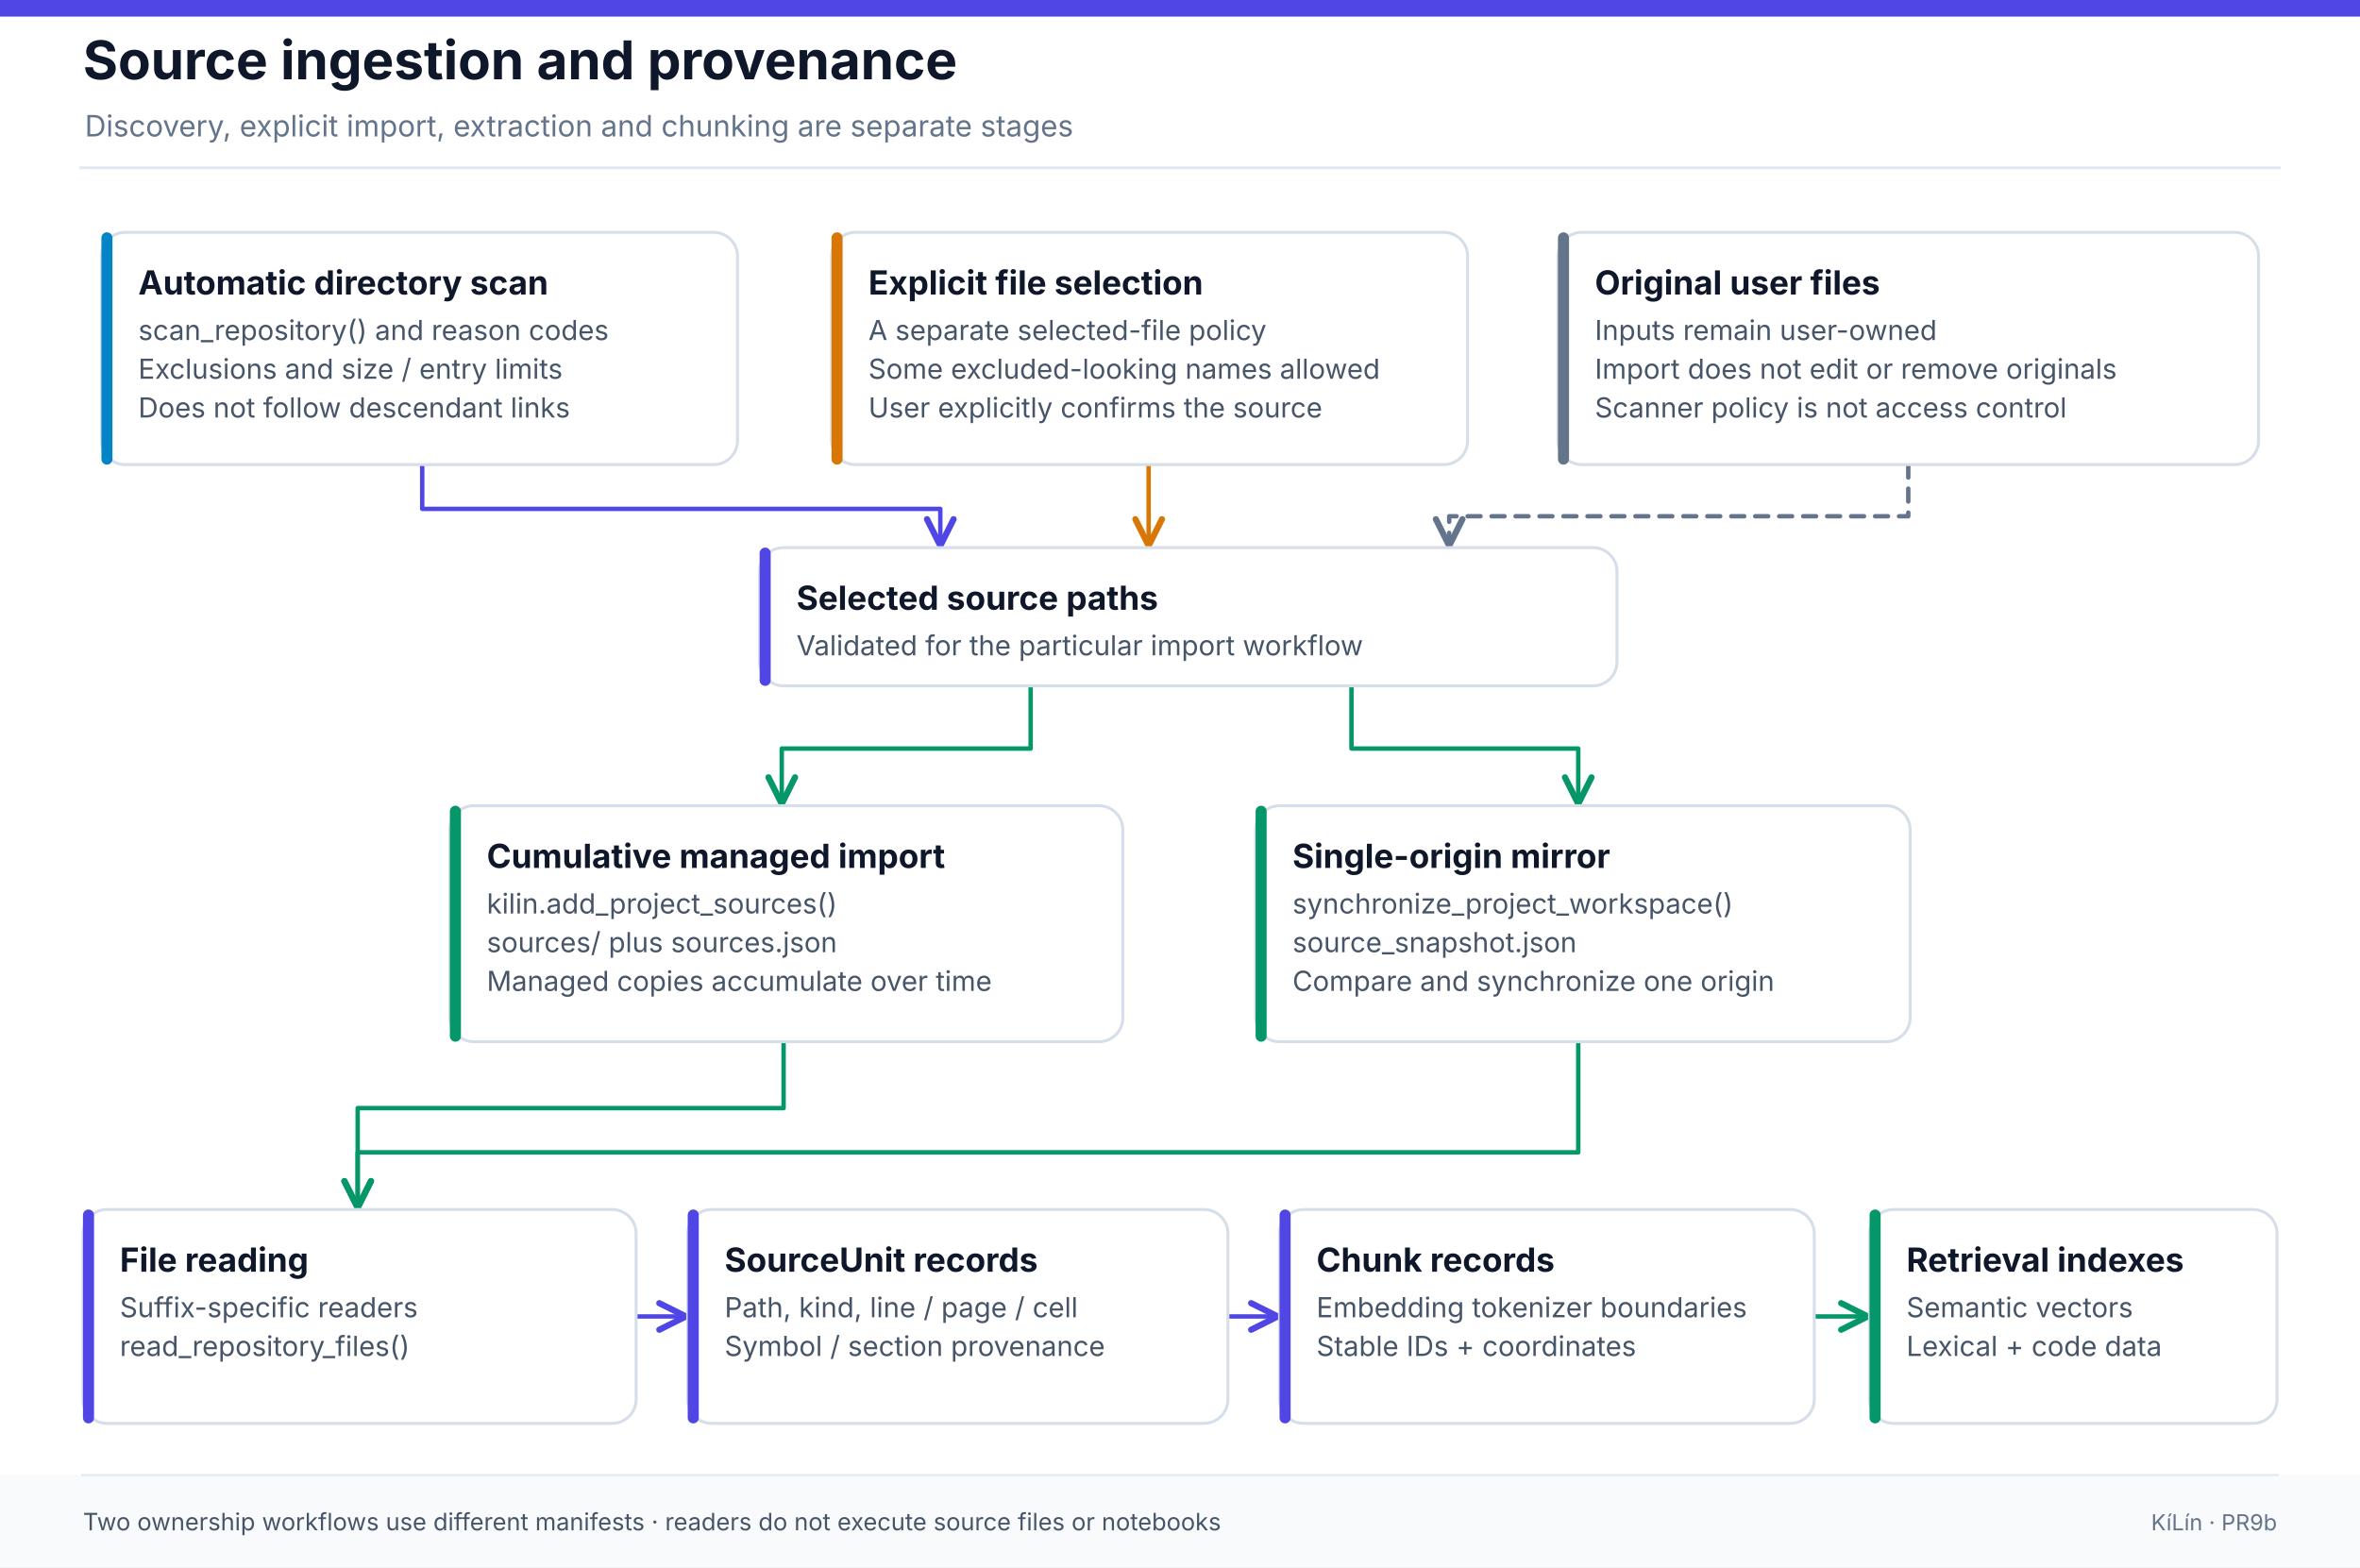
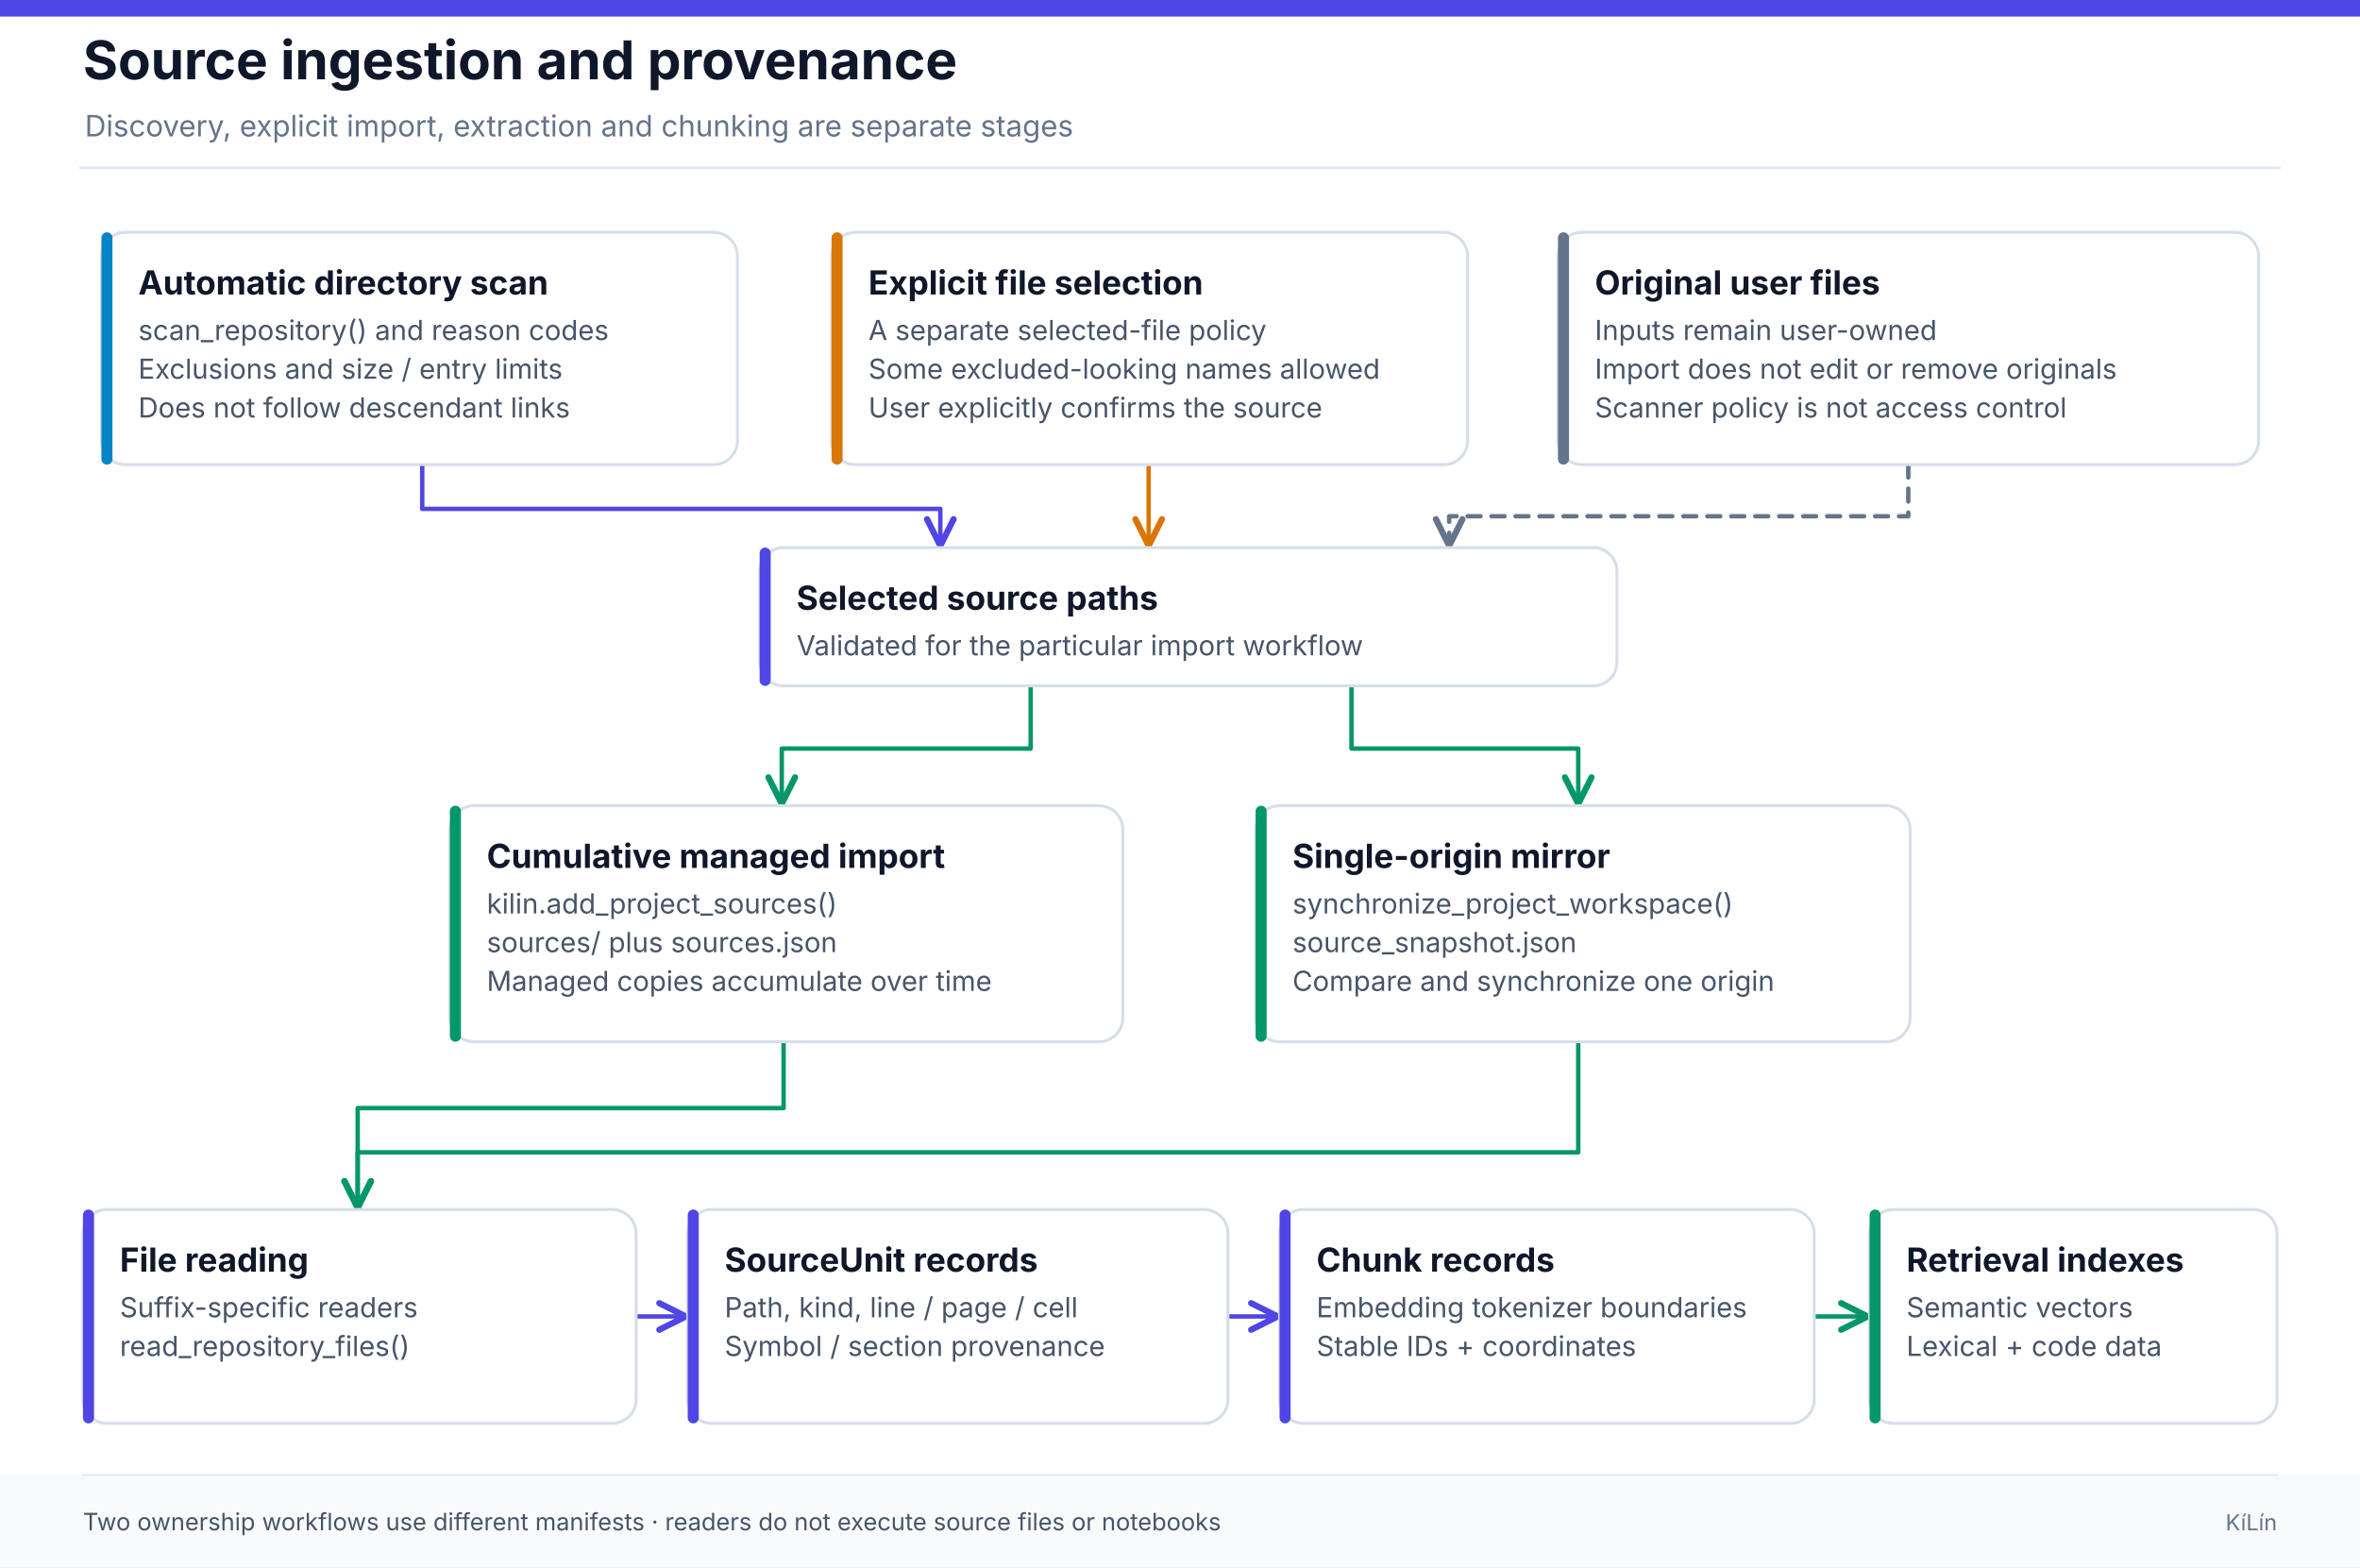
<svg xmlns="http://www.w3.org/2000/svg" width="1280" height="850" viewBox="0 0 1280 850" role="img" aria-labelledby="figure-title figure-description">
  <defs>
    <marker id="arrow-gray" markerWidth="9" markerHeight="9" refX="7" refY="4" orient="auto">
      <path d="M1,1 L7,4 L1,7" fill="none" stroke="#64748B" stroke-width="1.4" stroke-linecap="round" />
    </marker>
    <marker id="arrow-indigo" markerWidth="9" markerHeight="9" refX="7" refY="4" orient="auto">
      <path d="M1,1 L7,4 L1,7" fill="none" stroke="#4F46E5" stroke-width="1.4" stroke-linecap="round" />
    </marker>
    <marker id="arrow-green" markerWidth="9" markerHeight="9" refX="7" refY="4" orient="auto">
      <path d="M1,1 L7,4 L1,7" fill="none" stroke="#059669" stroke-width="1.4" stroke-linecap="round" />
    </marker>
    <marker id="arrow-amber" markerWidth="9" markerHeight="9" refX="7" refY="4" orient="auto">
      <path d="M1,1 L7,4 L1,7" fill="none" stroke="#D97706" stroke-width="1.4" stroke-linecap="round" />
    </marker>
    <marker id="arrow-rose" markerWidth="9" markerHeight="9" refX="7" refY="4" orient="auto">
      <path d="M1,1 L7,4 L1,7" fill="none" stroke="#E11D48" stroke-width="1.4" stroke-linecap="round" />
    </marker>
  </defs>
  <style>
  text { font-family: Inter, 'Avenir Next', 'Segoe UI', Arial, sans-serif; }
</style>
  <rect x="0" y="0" width="1280" height="850" fill="#FFFFFF" />
  <rect x="0" y="0" width="1280" height="9" fill="#4F46E5" />
  <text x="45" y="43" font-family="Inter, Arial, sans-serif" font-size="29" font-weight="750" fill="#0F172A">Source ingestion and provenance</text>
  <text x="46" y="74" font-family="Inter, Arial, sans-serif" font-size="16" fill="#64748B">Discovery, explicit import, extraction and chunking are separate stages</text>
  <line x1="43" y1="91" x2="1237" y2="91" stroke="#E2E8F0" stroke-width="1.5" />
  <polyline points="229,252 229,276 510,276 510,296" fill="none" stroke="#4F46E5" stroke-width="2.4" stroke-linecap="round" stroke-linejoin="round" marker-end="url(#arrow-indigo)" />
  <polyline points="623,252 623,296" fill="none" stroke="#D97706" stroke-width="2.4" stroke-linecap="round" stroke-linejoin="round" marker-end="url(#arrow-amber)" />
  <polyline points="1035,252 1035,280 786,280 786,296" fill="none" stroke="#64748B" stroke-width="2.4" stroke-linecap="round" stroke-linejoin="round" stroke-dasharray="7 6" marker-end="url(#arrow-gray)" />
  <polyline points="559,372 559,406 424,406 424,436" fill="none" stroke="#059669" stroke-width="2.4" stroke-linecap="round" stroke-linejoin="round" marker-end="url(#arrow-green)" />
  <polyline points="733,372 733,406 856,406 856,436" fill="none" stroke="#059669" stroke-width="2.4" stroke-linecap="round" stroke-linejoin="round" marker-end="url(#arrow-green)" />
  <polyline points="425,565 425,601 194,601 194,655" fill="none" stroke="#059669" stroke-width="2.4" stroke-linecap="round" stroke-linejoin="round" marker-end="url(#arrow-green)" />
  <polyline points="856,565 856,625 194,625 194,655" fill="none" stroke="#059669" stroke-width="2.4" stroke-linecap="round" stroke-linejoin="round" marker-end="url(#arrow-green)" />
  <polyline points="345,714 372,714" fill="none" stroke="#4F46E5" stroke-width="2.4" stroke-linecap="round" stroke-linejoin="round" marker-end="url(#arrow-indigo)" />
  <polyline points="666,714 693,714" fill="none" stroke="#4F46E5" stroke-width="2.4" stroke-linecap="round" stroke-linejoin="round" marker-end="url(#arrow-indigo)" />
  <polyline points="984,714 1013,714" fill="none" stroke="#059669" stroke-width="2.4" stroke-linecap="round" stroke-linejoin="round" marker-end="url(#arrow-green)" />
  <rect id="scan" x="55" y="126" width="345" height="126" rx="13" fill="#FFFFFF" stroke="#D6DEE9" stroke-width="1.6" />
  <rect x="55" y="126" width="6" height="126" rx="3" fill="#0284C7" />
  <text x="75" y="153" fill="#0F172A" font-size="18" font-weight="700" text-anchor="start" dominant-baseline="middle">
    <tspan x="75" dy="0">Automatic directory scan</tspan>
  </text>
  <text x="75" y="179" fill="#475569" font-size="15" font-weight="400" text-anchor="start" dominant-baseline="middle">
    <tspan x="75" dy="0">scan_repository() and reason codes</tspan>
    <tspan x="75" dy="21">Exclusions and size / entry limits</tspan>
    <tspan x="75" dy="21">Does not follow descendant links</tspan>
  </text>
  <rect id="explicit-import" x="451" y="126" width="345" height="126" rx="13" fill="#FFFFFF" stroke="#D6DEE9" stroke-width="1.6" />
  <rect x="451" y="126" width="6" height="126" rx="3" fill="#D97706" />
  <text x="471" y="153" fill="#0F172A" font-size="18" font-weight="700" text-anchor="start" dominant-baseline="middle">
    <tspan x="471" dy="0">Explicit file selection</tspan>
  </text>
  <text x="471" y="179" fill="#475569" font-size="15" font-weight="400" text-anchor="start" dominant-baseline="middle">
    <tspan x="471" dy="0">A separate selected-file policy</tspan>
    <tspan x="471" dy="21">Some excluded-looking names allowed</tspan>
    <tspan x="471" dy="21">User explicitly confirms the source</tspan>
  </text>
  <rect id="originals" x="845" y="126" width="380" height="126" rx="13" fill="#FFFFFF" stroke="#D6DEE9" stroke-width="1.6" />
  <rect x="845" y="126" width="6" height="126" rx="3" fill="#64748B" />
  <text x="865" y="153" fill="#0F172A" font-size="18" font-weight="700" text-anchor="start" dominant-baseline="middle">
    <tspan x="865" dy="0">Original user files</tspan>
  </text>
  <text x="865" y="179" fill="#475569" font-size="15" font-weight="400" text-anchor="start" dominant-baseline="middle">
    <tspan x="865" dy="0">Inputs remain user-owned</tspan>
    <tspan x="865" dy="21">Import does not edit or remove originals</tspan>
    <tspan x="865" dy="21">Scanner policy is not access control</tspan>
  </text>
  <rect id="selected-paths" x="412" y="297" width="465" height="75" rx="13" fill="#FFFFFF" stroke="#D6DEE9" stroke-width="1.6" />
  <rect x="412" y="297" width="6" height="75" rx="3" fill="#4F46E5" />
  <text x="432" y="324" fill="#0F172A" font-size="18" font-weight="700" text-anchor="start" dominant-baseline="middle">
    <tspan x="432" dy="0">Selected source paths</tspan>
  </text>
  <text x="432" y="350" fill="#475569" font-size="15" font-weight="400" text-anchor="start" dominant-baseline="middle">
    <tspan x="432" dy="0">Validated for the particular import workflow</tspan>
  </text>
  <rect id="cumulative" x="244" y="437" width="365" height="128" rx="13" fill="#FFFFFF" stroke="#D6DEE9" stroke-width="1.6" />
  <rect x="244" y="437" width="6" height="128" rx="3" fill="#059669" />
  <text x="264" y="464" fill="#0F172A" font-size="18" font-weight="700" text-anchor="start" dominant-baseline="middle">
    <tspan x="264" dy="0">Cumulative managed import</tspan>
  </text>
  <text x="264" y="490" fill="#475569" font-size="15" font-weight="400" text-anchor="start" dominant-baseline="middle">
    <tspan x="264" dy="0">kilin.add_project_sources()</tspan>
    <tspan x="264" dy="21">sources/ plus sources.json</tspan>
    <tspan x="264" dy="21">Managed copies accumulate over time</tspan>
  </text>
  <rect id="mirror" x="681" y="437" width="355" height="128" rx="13" fill="#FFFFFF" stroke="#D6DEE9" stroke-width="1.6" />
  <rect x="681" y="437" width="6" height="128" rx="3" fill="#059669" />
  <text x="701" y="464" fill="#0F172A" font-size="18" font-weight="700" text-anchor="start" dominant-baseline="middle">
    <tspan x="701" dy="0">Single-origin mirror</tspan>
  </text>
  <text x="701" y="490" fill="#475569" font-size="15" font-weight="400" text-anchor="start" dominant-baseline="middle">
    <tspan x="701" dy="0">synchronize_project_workspace()</tspan>
    <tspan x="701" dy="21">source_snapshot.json</tspan>
    <tspan x="701" dy="21">Compare and synchronize one origin</tspan>
  </text>
  <rect id="read-files" x="45" y="656" width="300" height="116" rx="13" fill="#FFFFFF" stroke="#D6DEE9" stroke-width="1.6" />
  <rect x="45" y="656" width="6" height="116" rx="3" fill="#4F46E5" />
  <text x="65" y="683" fill="#0F172A" font-size="18" font-weight="700" text-anchor="start" dominant-baseline="middle">
    <tspan x="65" dy="0">File reading</tspan>
  </text>
  <text x="65" y="709" fill="#475569" font-size="15" font-weight="400" text-anchor="start" dominant-baseline="middle">
    <tspan x="65" dy="0">Suffix-specific readers</tspan>
    <tspan x="65" dy="21">read_repository_files()</tspan>
  </text>
  <rect id="source-units" x="373" y="656" width="293" height="116" rx="13" fill="#FFFFFF" stroke="#D6DEE9" stroke-width="1.6" />
  <rect x="373" y="656" width="6" height="116" rx="3" fill="#4F46E5" />
  <text x="393" y="683" fill="#0F172A" font-size="18" font-weight="700" text-anchor="start" dominant-baseline="middle">
    <tspan x="393" dy="0">SourceUnit records</tspan>
  </text>
  <text x="393" y="709" fill="#475569" font-size="15" font-weight="400" text-anchor="start" dominant-baseline="middle">
    <tspan x="393" dy="0">Path, kind, line / page / cell</tspan>
    <tspan x="393" dy="21">Symbol / section provenance</tspan>
  </text>
  <rect id="chunks" x="694" y="656" width="290" height="116" rx="13" fill="#FFFFFF" stroke="#D6DEE9" stroke-width="1.6" />
  <rect x="694" y="656" width="6" height="116" rx="3" fill="#4F46E5" />
  <text x="714" y="683" fill="#0F172A" font-size="18" font-weight="700" text-anchor="start" dominant-baseline="middle">
    <tspan x="714" dy="0">Chunk records</tspan>
  </text>
  <text x="714" y="709" fill="#475569" font-size="15" font-weight="400" text-anchor="start" dominant-baseline="middle">
    <tspan x="714" dy="0">Embedding tokenizer boundaries</tspan>
    <tspan x="714" dy="21">Stable IDs + coordinates</tspan>
  </text>
  <rect id="retrieval" x="1014" y="656" width="221" height="116" rx="13" fill="#FFFFFF" stroke="#D6DEE9" stroke-width="1.6" />
  <rect x="1014" y="656" width="6" height="116" rx="3" fill="#059669" />
  <text x="1034" y="683" fill="#0F172A" font-size="18" font-weight="700" text-anchor="start" dominant-baseline="middle">
    <tspan x="1034" dy="0">Retrieval indexes</tspan>
  </text>
  <text x="1034" y="709" fill="#475569" font-size="15" font-weight="400" text-anchor="start" dominant-baseline="middle">
    <tspan x="1034" dy="0">Semantic vectors</tspan>
    <tspan x="1034" dy="21">Lexical + code data</tspan>
  </text>
  <rect x="0" y="800" width="1280" height="50" fill="#F8FAFC" />
  <line x1="44" y1="800" x2="1236" y2="800" stroke="#E2E8F0" />
  <text x="45" y="830" font-size="13" fill="#475569" font-family="Inter,Arial,sans-serif">Two ownership workflows use different manifests · readers do not execute source files or notebooks</text>
-   <text x="1235" y="830" text-anchor="end" font-size="12" fill="#64748B" font-family="Inter,Arial,sans-serif">KíLín · PR9b</text>
+   <text x="1235" y="830" text-anchor="end" font-size="12" fill="#64748B" font-family="Inter,Arial,sans-serif">KíLín</text>
</svg>
